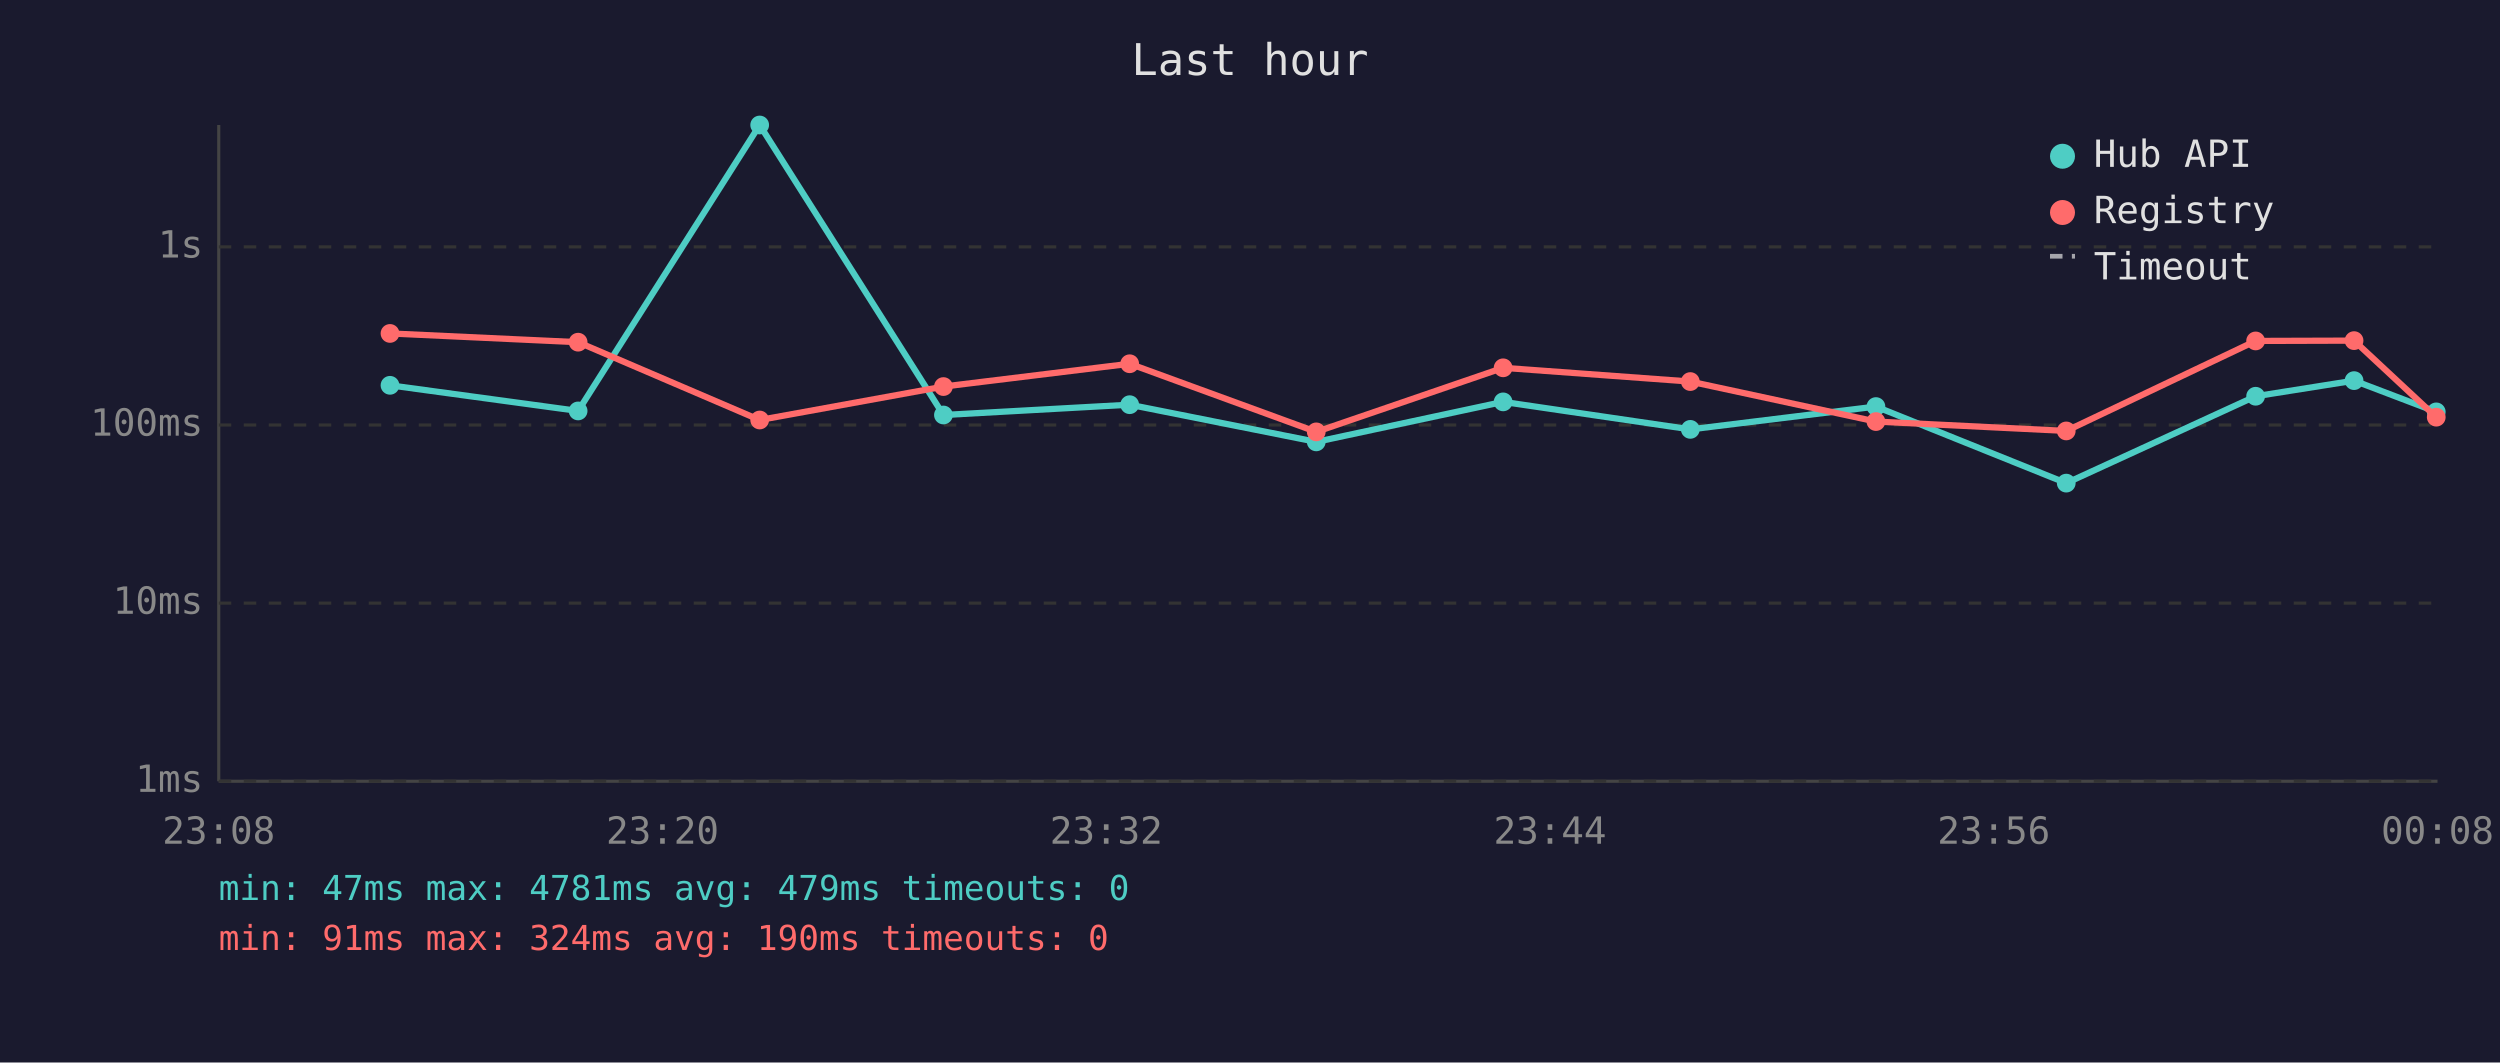
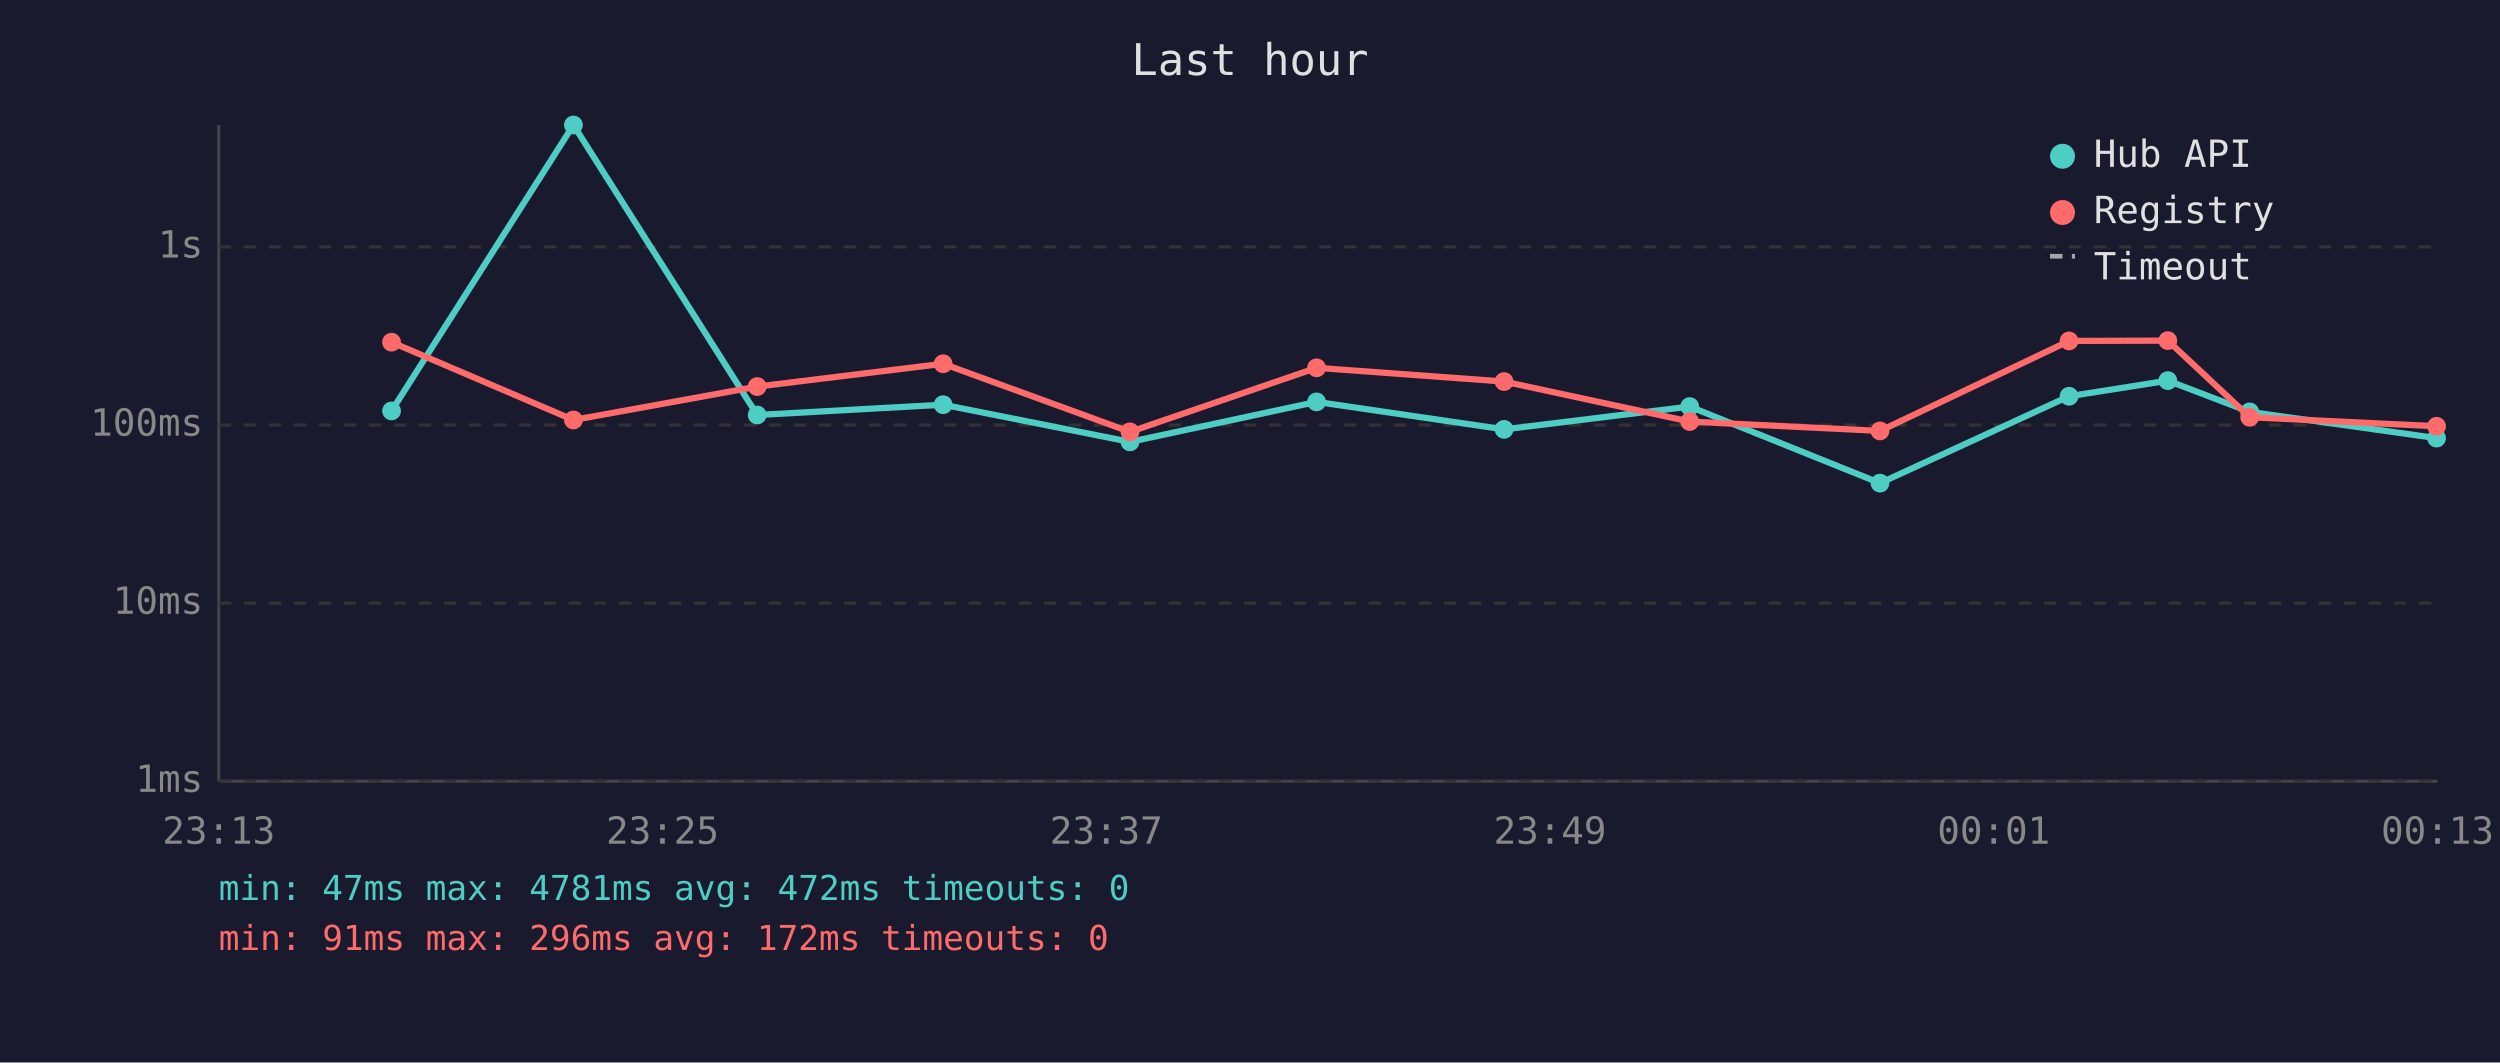
<svg xmlns="http://www.w3.org/2000/svg" viewBox="0 0 800 340" font-family="monospace" font-size="12">
  <rect width="800" height="340" fill="#1a1a2e" />
  <text x="400" y="24" fill="#e0e0e0" font-size="14" text-anchor="middle">Last hour</text>
  <line x1="70" y1="40" x2="70" y2="250" stroke="#444" stroke-width="1" />
  <line x1="70" y1="250" x2="780" y2="250" stroke="#444" stroke-width="1" />
  <line x1="70" y1="250" x2="780" y2="250" stroke="#333" stroke-width="1" stroke-dasharray="4" />
  <text x="65" y="250" fill="#888" text-anchor="end" dominant-baseline="middle">1ms</text>
  <line x1="70" y1="193" x2="780" y2="193" stroke="#333" stroke-width="1" stroke-dasharray="4" />
  <text x="65" y="193" fill="#888" text-anchor="end" dominant-baseline="middle">10ms</text>
  <line x1="70" y1="136" x2="780" y2="136" stroke="#333" stroke-width="1" stroke-dasharray="4" />
  <text x="65" y="136" fill="#888" text-anchor="end" dominant-baseline="middle">100ms</text>
  <line x1="70" y1="79" x2="780" y2="79" stroke="#333" stroke-width="1" stroke-dasharray="4" />
  <text x="65" y="79" fill="#888" text-anchor="end" dominant-baseline="middle">1s</text>
-   <text x="70" y="270" fill="#888" text-anchor="middle">23:08</text>
-   <text x="212" y="270" fill="#888" text-anchor="middle">23:20</text>
-   <text x="354" y="270" fill="#888" text-anchor="middle">23:32</text>
-   <text x="496" y="270" fill="#888" text-anchor="middle">23:44</text>
-   <text x="638" y="270" fill="#888" text-anchor="middle">23:56</text>
-   <text x="780" y="270" fill="#888" text-anchor="middle">00:08</text>
-   <polyline points="124.8,123.3 185.0,131.5 243.1,40.0 301.9,132.8 361.5,129.5 421.2,141.4 481.0,128.6 540.9,137.4 600.3,130.1 661.2,154.6 721.8,126.8 753.3,121.8 779.6,131.8" fill="none" stroke="#4ecdc4" stroke-width="2" opacity="1" />
-   <circle cx="124.8" cy="123.3" r="3" fill="#4ecdc4" />
-   <circle cx="185.0" cy="131.5" r="3" fill="#4ecdc4" />
-   <circle cx="243.1" cy="40.0" r="3" fill="#4ecdc4" />
-   <circle cx="301.9" cy="132.8" r="3" fill="#4ecdc4" />
-   <circle cx="361.5" cy="129.5" r="3" fill="#4ecdc4" />
-   <circle cx="421.2" cy="141.4" r="3" fill="#4ecdc4" />
-   <circle cx="481.0" cy="128.6" r="3" fill="#4ecdc4" />
-   <circle cx="540.9" cy="137.4" r="3" fill="#4ecdc4" />
-   <circle cx="600.3" cy="130.1" r="3" fill="#4ecdc4" />
-   <circle cx="661.2" cy="154.6" r="3" fill="#4ecdc4" />
-   <circle cx="721.8" cy="126.8" r="3" fill="#4ecdc4" />
-   <circle cx="753.3" cy="121.8" r="3" fill="#4ecdc4" />
-   <circle cx="779.6" cy="131.8" r="3" fill="#4ecdc4" />
-   <polyline points="124.8,106.7 185.0,109.5 243.1,134.4 301.9,123.7 361.5,116.4 421.2,138.2 481.0,117.7 540.9,122.1 600.3,134.9 661.2,137.9 721.8,109.1 753.3,109.0 779.6,133.5" fill="none" stroke="#ff6b6b" stroke-width="2" opacity="1" />
-   <circle cx="124.8" cy="106.7" r="3" fill="#ff6b6b" />
-   <circle cx="185.0" cy="109.5" r="3" fill="#ff6b6b" />
-   <circle cx="243.1" cy="134.4" r="3" fill="#ff6b6b" />
-   <circle cx="301.9" cy="123.7" r="3" fill="#ff6b6b" />
-   <circle cx="361.5" cy="116.4" r="3" fill="#ff6b6b" />
-   <circle cx="421.2" cy="138.2" r="3" fill="#ff6b6b" />
-   <circle cx="481.0" cy="117.7" r="3" fill="#ff6b6b" />
-   <circle cx="540.9" cy="122.1" r="3" fill="#ff6b6b" />
-   <circle cx="600.3" cy="134.9" r="3" fill="#ff6b6b" />
-   <circle cx="661.2" cy="137.9" r="3" fill="#ff6b6b" />
-   <circle cx="721.8" cy="109.1" r="3" fill="#ff6b6b" />
-   <circle cx="753.3" cy="109.0" r="3" fill="#ff6b6b" />
-   <circle cx="779.6" cy="133.5" r="3" fill="#ff6b6b" />
+   <text x="70" y="270" fill="#888" text-anchor="middle">23:13</text>
+   <text x="212" y="270" fill="#888" text-anchor="middle">23:25</text>
+   <text x="354" y="270" fill="#888" text-anchor="middle">23:37</text>
+   <text x="496" y="270" fill="#888" text-anchor="middle">23:49</text>
+   <text x="638" y="270" fill="#888" text-anchor="middle">00:01</text>
+   <text x="780" y="270" fill="#888" text-anchor="middle">00:13</text>
+   <polyline points="125.3,131.5 183.5,40.0 242.3,132.8 301.8,129.5 361.6,141.4 421.3,128.6 481.3,137.4 540.7,130.1 601.6,154.6 662.1,126.8 693.7,121.8 719.9,131.8 779.7,140.2" fill="none" stroke="#4ecdc4" stroke-width="2" opacity="1" />
+   <circle cx="125.3" cy="131.5" r="3" fill="#4ecdc4" />
+   <circle cx="183.5" cy="40.0" r="3" fill="#4ecdc4" />
+   <circle cx="242.3" cy="132.8" r="3" fill="#4ecdc4" />
+   <circle cx="301.8" cy="129.5" r="3" fill="#4ecdc4" />
+   <circle cx="361.6" cy="141.4" r="3" fill="#4ecdc4" />
+   <circle cx="421.3" cy="128.6" r="3" fill="#4ecdc4" />
+   <circle cx="481.3" cy="137.4" r="3" fill="#4ecdc4" />
+   <circle cx="540.7" cy="130.1" r="3" fill="#4ecdc4" />
+   <circle cx="601.6" cy="154.6" r="3" fill="#4ecdc4" />
+   <circle cx="662.1" cy="126.8" r="3" fill="#4ecdc4" />
+   <circle cx="693.7" cy="121.8" r="3" fill="#4ecdc4" />
+   <circle cx="719.9" cy="131.8" r="3" fill="#4ecdc4" />
+   <circle cx="779.7" cy="140.2" r="3" fill="#4ecdc4" />
+   <polyline points="125.3,109.5 183.5,134.4 242.3,123.7 301.8,116.4 361.6,138.2 421.3,117.7 481.3,122.1 540.7,134.9 601.6,137.9 662.1,109.1 693.7,109.0 719.9,133.5 779.7,136.4" fill="none" stroke="#ff6b6b" stroke-width="2" opacity="1" />
+   <circle cx="125.3" cy="109.5" r="3" fill="#ff6b6b" />
+   <circle cx="183.5" cy="134.4" r="3" fill="#ff6b6b" />
+   <circle cx="242.3" cy="123.7" r="3" fill="#ff6b6b" />
+   <circle cx="301.8" cy="116.4" r="3" fill="#ff6b6b" />
+   <circle cx="361.6" cy="138.2" r="3" fill="#ff6b6b" />
+   <circle cx="421.3" cy="117.7" r="3" fill="#ff6b6b" />
+   <circle cx="481.3" cy="122.1" r="3" fill="#ff6b6b" />
+   <circle cx="540.7" cy="134.9" r="3" fill="#ff6b6b" />
+   <circle cx="601.6" cy="137.9" r="3" fill="#ff6b6b" />
+   <circle cx="662.1" cy="109.1" r="3" fill="#ff6b6b" />
+   <circle cx="693.7" cy="109.0" r="3" fill="#ff6b6b" />
+   <circle cx="719.9" cy="133.5" r="3" fill="#ff6b6b" />
+   <circle cx="779.7" cy="136.4" r="3" fill="#ff6b6b" />
  <circle cx="660" cy="50" r="4" fill="#4ecdc4" />
  <text x="670" y="50" fill="#e0e0e0" dominant-baseline="middle">Hub API</text>
  <circle cx="660" cy="68" r="4" fill="#ff6b6b" />
  <text x="670" y="68" fill="#e0e0e0" dominant-baseline="middle">Registry</text>
  <line x1="656" y1="82" x2="664" y2="82" stroke="#e0e0e0" stroke-width="1.5" stroke-dasharray="4,3" opacity="0.7" />
  <text x="670" y="86" fill="#e0e0e0" dominant-baseline="middle">Timeout</text>
-   <text x="70" y="288" fill="#4ecdc4" font-size="11">min: 47ms  max: 4781ms  avg: 479ms  timeouts: 0</text>
-   <text x="70" y="304" fill="#ff6b6b" font-size="11">min: 91ms  max: 324ms  avg: 190ms  timeouts: 0</text>
+   <text x="70" y="288" fill="#4ecdc4" font-size="11">min: 47ms  max: 4781ms  avg: 472ms  timeouts: 0</text>
+   <text x="70" y="304" fill="#ff6b6b" font-size="11">min: 91ms  max: 296ms  avg: 172ms  timeouts: 0</text>
</svg>
